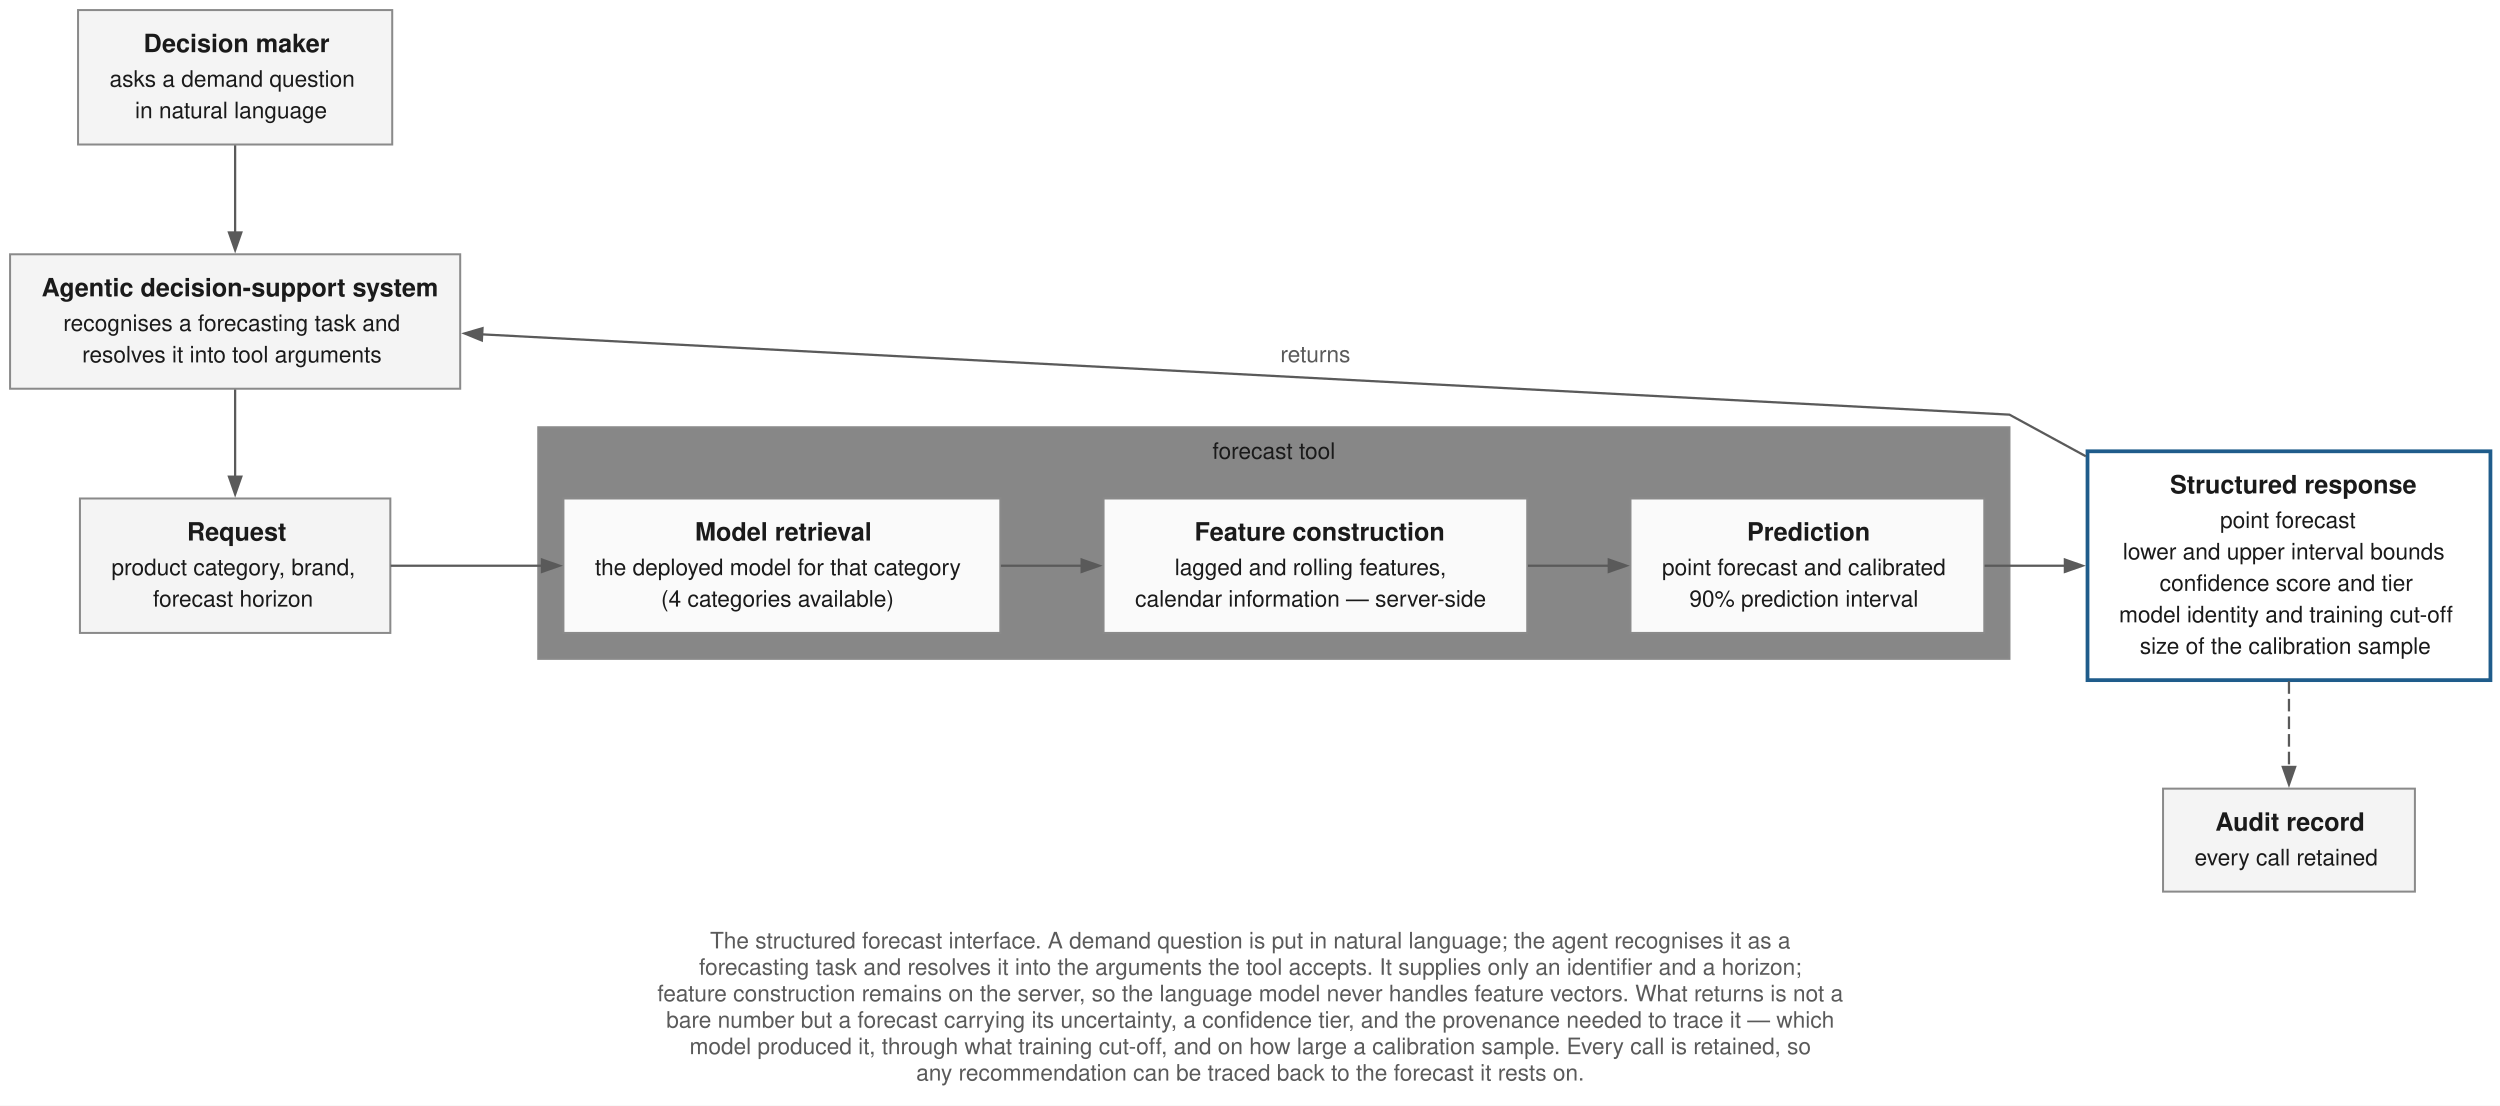
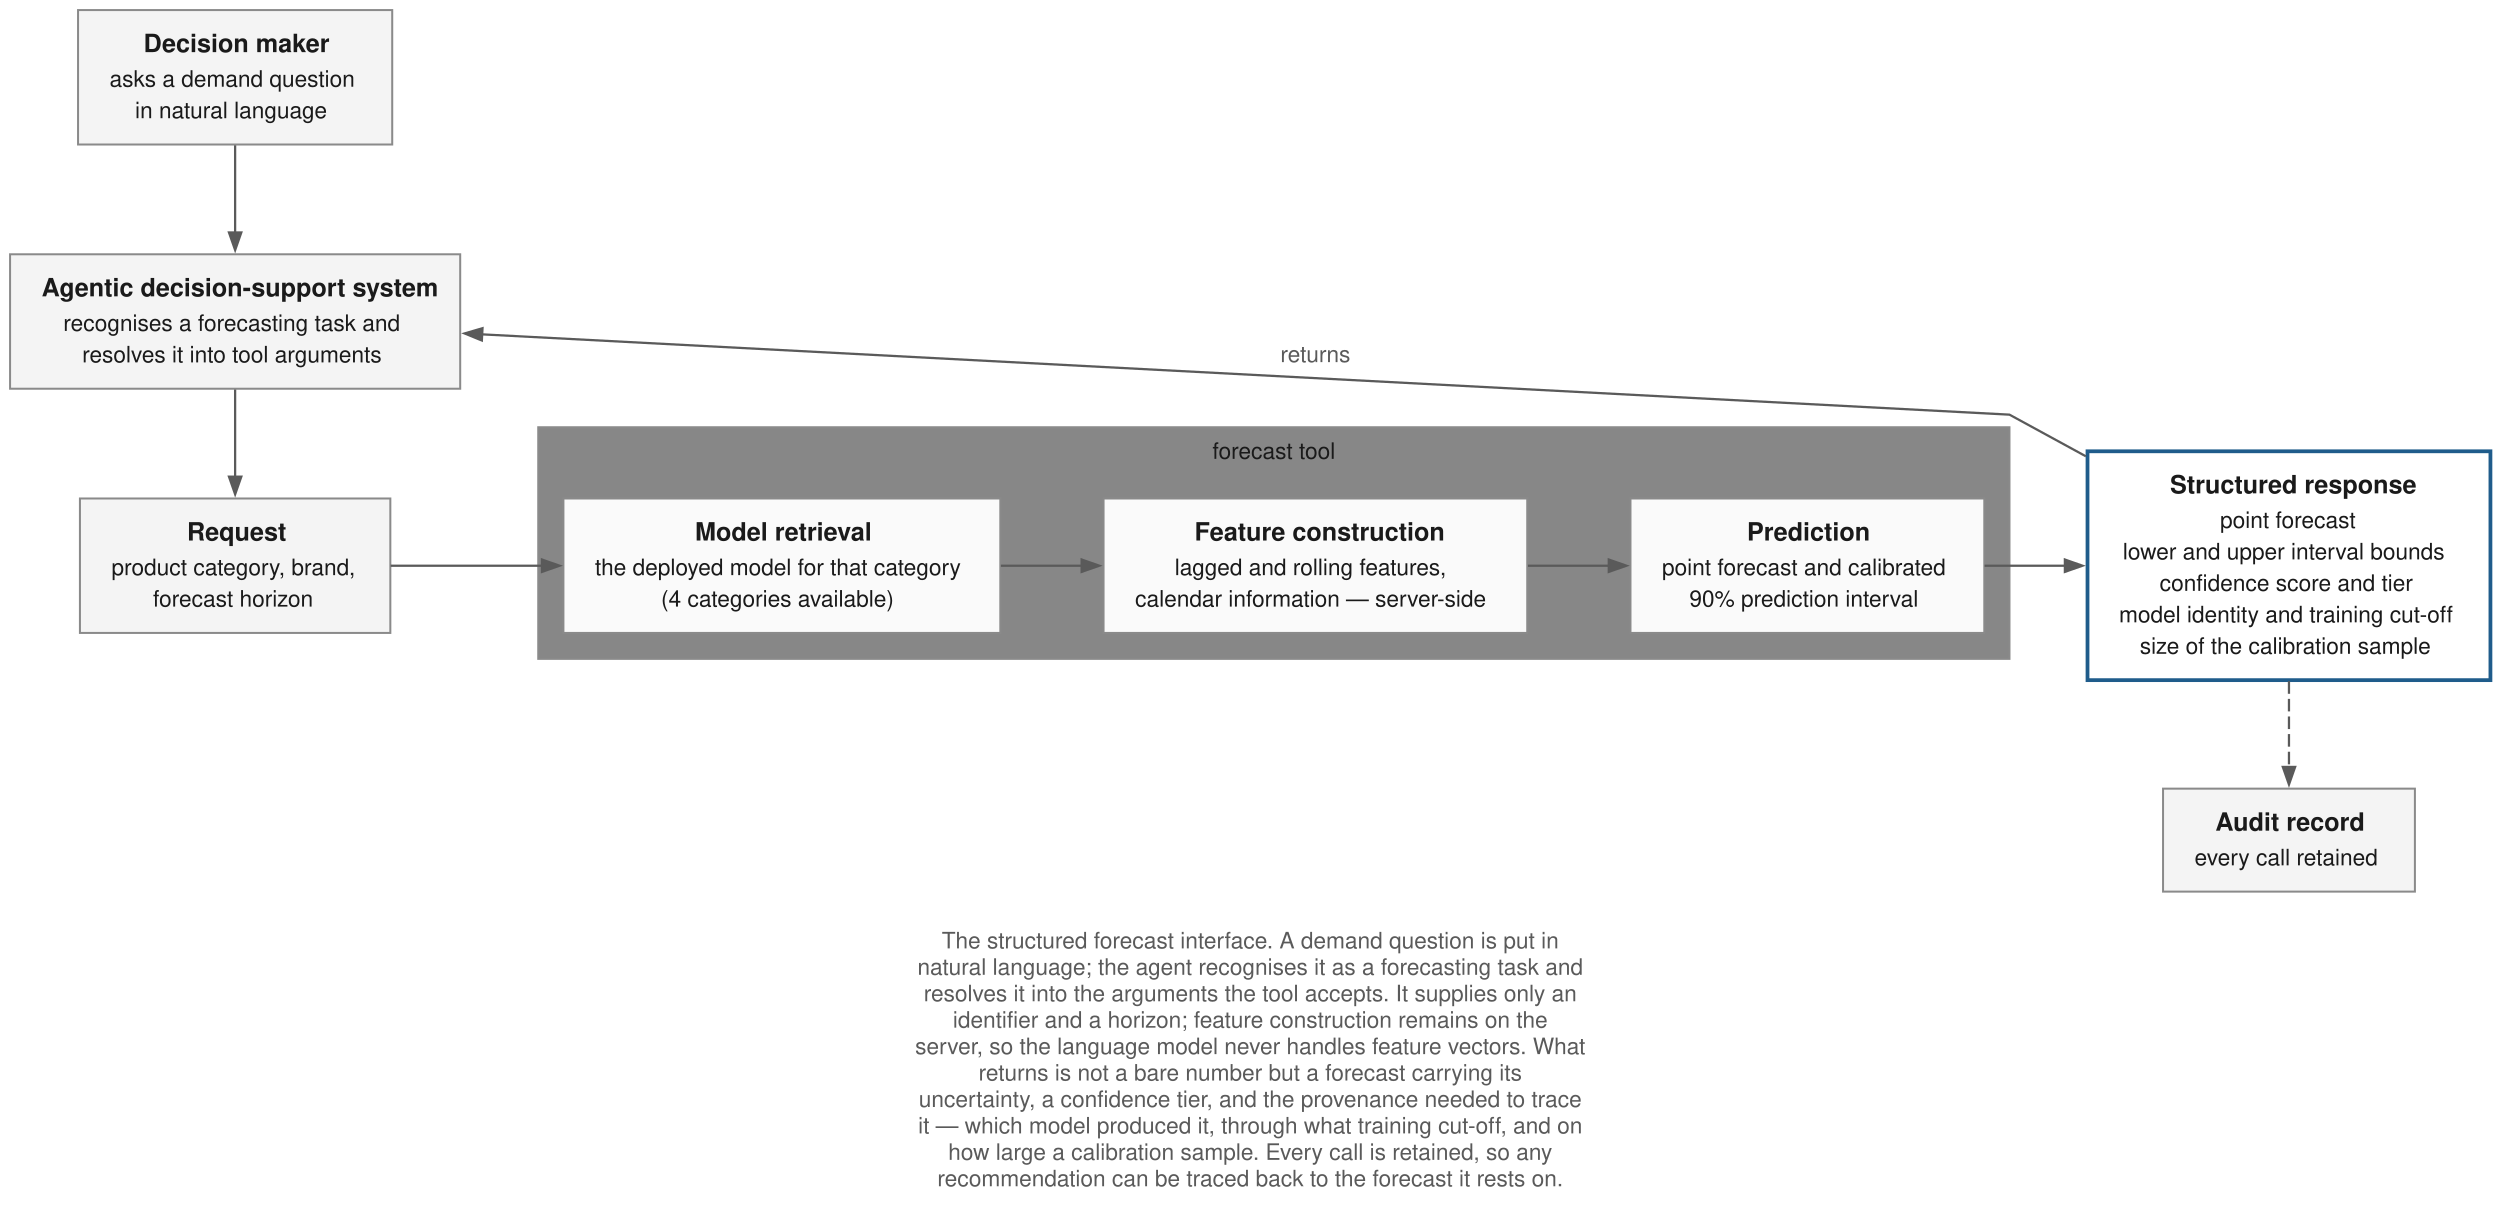
- <svg xmlns="http://www.w3.org/2000/svg" width="993pt" height="439pt" viewBox="0.00 0.00 993.00 439.00">
-   <g id="graph0" class="graph" transform="scale(1 1) rotate(0) translate(4 435.15)">
-     <polygon fill="white" stroke="none" points="-4,4 -4,-435.15 989.2,-435.15 989.2,4 -4,4" />
-     <text xml:space="preserve" text-anchor="middle" x="492.6" y="-58.45" font-family="Helvetica,sans-Serif" font-size="9.00" fill="#5a5a5a">The structured forecast interface. A demand question is put in natural language; the agent recognises it as a</text>
-     <text xml:space="preserve" text-anchor="middle" x="492.6" y="-47.95" font-family="Helvetica,sans-Serif" font-size="9.00" fill="#5a5a5a">forecasting task and resolves it into the arguments the tool accepts. It supplies only an identifier and a horizon;</text>
-     <text xml:space="preserve" text-anchor="middle" x="492.6" y="-37.45" font-family="Helvetica,sans-Serif" font-size="9.00" fill="#5a5a5a">feature construction remains on the server, so the language model never handles feature vectors. What returns is not a</text>
-     <text xml:space="preserve" text-anchor="middle" x="492.6" y="-26.95" font-family="Helvetica,sans-Serif" font-size="9.00" fill="#5a5a5a">bare number but a forecast carrying its uncertainty, a confidence tier, and the provenance needed to trace it — which</text>
-     <text xml:space="preserve" text-anchor="middle" x="492.6" y="-16.45" font-family="Helvetica,sans-Serif" font-size="9.00" fill="#5a5a5a">model produced it, through what training cut-off, and on how large a calibration sample. Every call is retained, so</text>
-     <text xml:space="preserve" text-anchor="middle" x="492.6" y="-5.95" font-family="Helvetica,sans-Serif" font-size="9.00" fill="#5a5a5a">any recommendation can be traced back to the forecast it rests on.</text>
+ <svg xmlns="http://www.w3.org/2000/svg" width="993pt" height="481pt" viewBox="0.00 0.00 993.00 481.00">
+   <g id="graph0" class="graph" transform="scale(1 1) rotate(0) translate(4 477.15)">
+     <polygon fill="white" stroke="none" points="-4,4 -4,-477.15 989.2,-477.15 989.2,4 -4,4" />
+     <text xml:space="preserve" text-anchor="middle" x="492.6" y="-100.45" font-family="Helvetica,sans-Serif" font-size="9.00" fill="#5a5a5a">The structured forecast interface. A demand question is put in</text>
+     <text xml:space="preserve" text-anchor="middle" x="492.6" y="-89.95" font-family="Helvetica,sans-Serif" font-size="9.00" fill="#5a5a5a">natural language; the agent recognises it as a forecasting task and</text>
+     <text xml:space="preserve" text-anchor="middle" x="492.6" y="-79.45" font-family="Helvetica,sans-Serif" font-size="9.00" fill="#5a5a5a">resolves it into the arguments the tool accepts. It supplies only an</text>
+     <text xml:space="preserve" text-anchor="middle" x="492.6" y="-68.95" font-family="Helvetica,sans-Serif" font-size="9.00" fill="#5a5a5a">identifier and a horizon; feature construction remains on the</text>
+     <text xml:space="preserve" text-anchor="middle" x="492.6" y="-58.45" font-family="Helvetica,sans-Serif" font-size="9.00" fill="#5a5a5a">server, so the language model never handles feature vectors. What</text>
+     <text xml:space="preserve" text-anchor="middle" x="492.6" y="-47.95" font-family="Helvetica,sans-Serif" font-size="9.00" fill="#5a5a5a">returns is not a bare number but a forecast carrying its</text>
+     <text xml:space="preserve" text-anchor="middle" x="492.6" y="-37.45" font-family="Helvetica,sans-Serif" font-size="9.00" fill="#5a5a5a">uncertainty, a confidence tier, and the provenance needed to trace</text>
+     <text xml:space="preserve" text-anchor="middle" x="492.6" y="-26.95" font-family="Helvetica,sans-Serif" font-size="9.00" fill="#5a5a5a">it — which model produced it, through what training cut-off, and on</text>
+     <text xml:space="preserve" text-anchor="middle" x="492.6" y="-16.45" font-family="Helvetica,sans-Serif" font-size="9.00" fill="#5a5a5a">how large a calibration sample. Every call is retained, so any</text>
+     <text xml:space="preserve" text-anchor="middle" x="492.6" y="-5.95" font-family="Helvetica,sans-Serif" font-size="9.00" fill="#5a5a5a">recommendation can be traced back to the forecast it rests on.</text>
    <g id="clust1" class="cluster">
-       <polygon fill="#878787" stroke="#8a8a8a" stroke-width="0.8" points="209.79,-173.45 209.79,-265.45 794.16,-265.45 794.16,-173.45 209.79,-173.45" />
-       <text xml:space="preserve" text-anchor="middle" x="501.97" y="-252.9" font-family="Helvetica,sans-Serif" font-size="9.00" fill="#1a1a1a">forecast tool</text>
+       <polygon fill="#878787" stroke="#8a8a8a" stroke-width="0.8" points="209.79,-215.45 209.79,-307.45 794.16,-307.45 794.16,-215.45 209.79,-215.45" />
+       <text xml:space="preserve" text-anchor="middle" x="501.97" y="-294.9" font-family="Helvetica,sans-Serif" font-size="9.00" fill="#1a1a1a">forecast tool</text>
    </g>
    <g id="node1" class="node">
-       <polygon fill="#f4f4f4" stroke="#8a8a8a" stroke-width="0.8" points="151.79,-431.15 27,-431.15 27,-377.75 151.79,-377.75 151.79,-431.15" />
-       <text xml:space="preserve" text-anchor="start" x="53.02" y="-414.45" font-family="Helvetica,sans-Serif" font-weight="bold" font-size="10.00" fill="#1a1a1a">Decision maker</text>
-       <text xml:space="preserve" text-anchor="start" x="39.52" y="-400.7" font-family="Helvetica,sans-Serif" font-size="9.00" fill="#1a1a1a">asks a demand question</text>
-       <text xml:space="preserve" text-anchor="start" x="49.64" y="-388.2" font-family="Helvetica,sans-Serif" font-size="9.00" fill="#1a1a1a">in natural language</text>
+       <polygon fill="#f4f4f4" stroke="#8a8a8a" stroke-width="0.8" points="151.79,-473.15 27,-473.15 27,-419.75 151.79,-419.75 151.79,-473.15" />
+       <text xml:space="preserve" text-anchor="start" x="53.02" y="-456.45" font-family="Helvetica,sans-Serif" font-weight="bold" font-size="10.00" fill="#1a1a1a">Decision maker</text>
+       <text xml:space="preserve" text-anchor="start" x="39.52" y="-442.7" font-family="Helvetica,sans-Serif" font-size="9.00" fill="#1a1a1a">asks a demand question</text>
+       <text xml:space="preserve" text-anchor="start" x="49.64" y="-430.2" font-family="Helvetica,sans-Serif" font-size="9.00" fill="#1a1a1a">in natural language</text>
    </g>
    <g id="node2" class="node">
-       <polygon fill="#f4f4f4" stroke="#8a8a8a" stroke-width="0.8" points="178.79,-334.15 0,-334.15 0,-280.75 178.79,-280.75 178.79,-334.15" />
-       <text xml:space="preserve" text-anchor="start" x="12.52" y="-317.45" font-family="Helvetica,sans-Serif" font-weight="bold" font-size="10.00" fill="#1a1a1a">Agentic decision-support system</text>
-       <text xml:space="preserve" text-anchor="start" x="21.14" y="-303.7" font-family="Helvetica,sans-Serif" font-size="9.00" fill="#1a1a1a">recognises a forecasting task and</text>
-       <text xml:space="preserve" text-anchor="start" x="28.64" y="-291.2" font-family="Helvetica,sans-Serif" font-size="9.00" fill="#1a1a1a">resolves it into tool arguments</text>
+       <polygon fill="#f4f4f4" stroke="#8a8a8a" stroke-width="0.8" points="178.79,-376.15 0,-376.15 0,-322.75 178.79,-322.75 178.79,-376.15" />
+       <text xml:space="preserve" text-anchor="start" x="12.52" y="-359.45" font-family="Helvetica,sans-Serif" font-weight="bold" font-size="10.00" fill="#1a1a1a">Agentic decision-support system</text>
+       <text xml:space="preserve" text-anchor="start" x="21.14" y="-345.7" font-family="Helvetica,sans-Serif" font-size="9.00" fill="#1a1a1a">recognises a forecasting task and</text>
+       <text xml:space="preserve" text-anchor="start" x="28.64" y="-333.2" font-family="Helvetica,sans-Serif" font-size="9.00" fill="#1a1a1a">resolves it into tool arguments</text>
    </g>
    <g id="edge1" class="edge">
-       <path fill="none" stroke="#5a5a5a" stroke-width="0.9" d="M89.39,-377.46C89.39,-374.27 89.39,-372.12 89.39,-372.12 89.39,-372.12 89.39,-353.93 89.39,-342.58" />
-       <polygon fill="#5a5a5a" stroke="#5a5a5a" stroke-width="0.9" points="91.85,-342.81 89.4,-335.81 86.95,-342.81 91.85,-342.81" />
+       <path fill="none" stroke="#5a5a5a" stroke-width="0.9" d="M89.39,-419.46C89.39,-416.27 89.39,-414.12 89.39,-414.12 89.39,-414.12 89.39,-395.93 89.39,-384.58" />
+       <polygon fill="#5a5a5a" stroke="#5a5a5a" stroke-width="0.9" points="91.85,-384.81 89.4,-377.81 86.95,-384.81 91.85,-384.81" />
    </g>
    <g id="node3" class="node">
-       <polygon fill="#f4f4f4" stroke="#8a8a8a" stroke-width="0.8" points="151.04,-237.15 27.75,-237.15 27.75,-183.75 151.04,-183.75 151.04,-237.15" />
-       <text xml:space="preserve" text-anchor="start" x="70.27" y="-220.45" font-family="Helvetica,sans-Serif" font-weight="bold" font-size="10.00" fill="#1a1a1a">Request</text>
-       <text xml:space="preserve" text-anchor="start" x="40.27" y="-206.7" font-family="Helvetica,sans-Serif" font-size="9.00" fill="#1a1a1a">product category, brand,</text>
-       <text xml:space="preserve" text-anchor="start" x="56.77" y="-194.2" font-family="Helvetica,sans-Serif" font-size="9.00" fill="#1a1a1a">forecast horizon</text>
+       <polygon fill="#f4f4f4" stroke="#8a8a8a" stroke-width="0.8" points="151.04,-279.15 27.75,-279.15 27.75,-225.75 151.04,-225.75 151.04,-279.15" />
+       <text xml:space="preserve" text-anchor="start" x="70.27" y="-262.45" font-family="Helvetica,sans-Serif" font-weight="bold" font-size="10.00" fill="#1a1a1a">Request</text>
+       <text xml:space="preserve" text-anchor="start" x="40.27" y="-248.7" font-family="Helvetica,sans-Serif" font-size="9.00" fill="#1a1a1a">product category, brand,</text>
+       <text xml:space="preserve" text-anchor="start" x="56.77" y="-236.2" font-family="Helvetica,sans-Serif" font-size="9.00" fill="#1a1a1a">forecast horizon</text>
    </g>
    <g id="edge2" class="edge">
-       <path fill="none" stroke="#5a5a5a" stroke-width="0.9" d="M89.39,-280.46C89.39,-277.27 89.39,-275.12 89.39,-275.12 89.39,-275.12 89.39,-256.93 89.39,-245.58" />
-       <polygon fill="#5a5a5a" stroke="#5a5a5a" stroke-width="0.9" points="91.85,-245.81 89.4,-238.81 86.95,-245.81 91.85,-245.81" />
+       <path fill="none" stroke="#5a5a5a" stroke-width="0.9" d="M89.39,-322.46C89.39,-319.27 89.39,-317.12 89.39,-317.12 89.39,-317.12 89.39,-298.93 89.39,-287.58" />
+       <polygon fill="#5a5a5a" stroke="#5a5a5a" stroke-width="0.9" points="91.85,-287.81 89.4,-280.81 86.95,-287.81 91.85,-287.81" />
    </g>
    <g id="node4" class="node">
-       <polygon fill="#fafafa" stroke="#8a8a8a" stroke-width="0.8" points="393.33,-237.15 219.79,-237.15 219.79,-183.75 393.33,-183.75 393.33,-237.15" />
-       <text xml:space="preserve" text-anchor="start" x="272.06" y="-220.45" font-family="Helvetica,sans-Serif" font-weight="bold" font-size="10.00" fill="#1a1a1a">Model retrieval</text>
-       <text xml:space="preserve" text-anchor="start" x="232.31" y="-206.7" font-family="Helvetica,sans-Serif" font-size="9.00" fill="#1a1a1a">the deployed model for that category</text>
-       <text xml:space="preserve" text-anchor="start" x="258.56" y="-194.2" font-family="Helvetica,sans-Serif" font-size="9.00" fill="#1a1a1a">(4 categories available)</text>
+       <polygon fill="#fafafa" stroke="#8a8a8a" stroke-width="0.8" points="393.33,-279.15 219.79,-279.15 219.79,-225.75 393.33,-225.75 393.33,-279.15" />
+       <text xml:space="preserve" text-anchor="start" x="272.06" y="-262.45" font-family="Helvetica,sans-Serif" font-weight="bold" font-size="10.00" fill="#1a1a1a">Model retrieval</text>
+       <text xml:space="preserve" text-anchor="start" x="232.31" y="-248.7" font-family="Helvetica,sans-Serif" font-size="9.00" fill="#1a1a1a">the deployed model for that category</text>
+       <text xml:space="preserve" text-anchor="start" x="258.56" y="-236.2" font-family="Helvetica,sans-Serif" font-size="9.00" fill="#1a1a1a">(4 categories available)</text>
    </g>
    <g id="edge3" class="edge">
-       <path fill="none" stroke="#5a5a5a" stroke-width="0.9" d="M151.19,-210.45C169.95,-210.45 191.07,-210.45 211.52,-210.45" />
-       <polygon fill="#5a5a5a" stroke="#5a5a5a" stroke-width="0.9" points="211.26,-212.9 218.26,-210.45 211.26,-208 211.26,-212.9" />
+       <path fill="none" stroke="#5a5a5a" stroke-width="0.9" d="M151.19,-252.45C169.95,-252.45 191.07,-252.45 211.52,-252.45" />
+       <polygon fill="#5a5a5a" stroke="#5a5a5a" stroke-width="0.9" points="211.26,-254.9 218.26,-252.45 211.26,-250 211.26,-254.9" />
    </g>
    <g id="node5" class="node">
-       <polygon fill="#fafafa" stroke="#8a8a8a" stroke-width="0.8" points="602.62,-237.15 434.33,-237.15 434.33,-183.75 602.62,-183.75 602.62,-237.15" />
-       <text xml:space="preserve" text-anchor="start" x="470.47" y="-220.45" font-family="Helvetica,sans-Serif" font-weight="bold" font-size="10.00" fill="#1a1a1a">Feature construction</text>
-       <text xml:space="preserve" text-anchor="start" x="462.6" y="-206.7" font-family="Helvetica,sans-Serif" font-size="9.00" fill="#1a1a1a">lagged and rolling features,</text>
-       <text xml:space="preserve" text-anchor="start" x="446.85" y="-194.2" font-family="Helvetica,sans-Serif" font-size="9.00" fill="#1a1a1a">calendar information — server-side</text>
+       <polygon fill="#fafafa" stroke="#8a8a8a" stroke-width="0.8" points="602.62,-279.15 434.33,-279.15 434.33,-225.75 602.62,-225.75 602.62,-279.15" />
+       <text xml:space="preserve" text-anchor="start" x="470.47" y="-262.45" font-family="Helvetica,sans-Serif" font-weight="bold" font-size="10.00" fill="#1a1a1a">Feature construction</text>
+       <text xml:space="preserve" text-anchor="start" x="462.6" y="-248.7" font-family="Helvetica,sans-Serif" font-size="9.00" fill="#1a1a1a">lagged and rolling features,</text>
+       <text xml:space="preserve" text-anchor="start" x="446.85" y="-236.2" font-family="Helvetica,sans-Serif" font-size="9.00" fill="#1a1a1a">calendar information — server-side</text>
    </g>
    <g id="edge4" class="edge">
-       <path fill="none" stroke="#5a5a5a" stroke-width="0.9" d="M393.55,-210.45C404.19,-210.45 415.11,-210.45 425.84,-210.45" />
-       <polygon fill="#5a5a5a" stroke="#5a5a5a" stroke-width="0.9" points="425.63,-212.9 432.63,-210.45 425.63,-208 425.63,-212.9" />
+       <path fill="none" stroke="#5a5a5a" stroke-width="0.9" d="M393.55,-252.45C404.19,-252.45 415.11,-252.45 425.84,-252.45" />
+       <polygon fill="#5a5a5a" stroke="#5a5a5a" stroke-width="0.9" points="425.63,-254.9 432.63,-252.45 425.63,-250 425.63,-254.9" />
    </g>
    <g id="node6" class="node">
-       <polygon fill="#fafafa" stroke="#8a8a8a" stroke-width="0.8" points="784.16,-237.15 643.62,-237.15 643.62,-183.75 784.16,-183.75 784.16,-237.15" />
-       <text xml:space="preserve" text-anchor="start" x="689.89" y="-220.45" font-family="Helvetica,sans-Serif" font-weight="bold" font-size="10.00" fill="#1a1a1a">Prediction</text>
-       <text xml:space="preserve" text-anchor="start" x="656.14" y="-206.7" font-family="Helvetica,sans-Serif" font-size="9.00" fill="#1a1a1a">point forecast and calibrated</text>
-       <text xml:space="preserve" text-anchor="start" x="667.01" y="-194.2" font-family="Helvetica,sans-Serif" font-size="9.00" fill="#1a1a1a">90% prediction interval</text>
+       <polygon fill="#fafafa" stroke="#8a8a8a" stroke-width="0.8" points="784.16,-279.15 643.62,-279.15 643.62,-225.75 784.16,-225.75 784.16,-279.15" />
+       <text xml:space="preserve" text-anchor="start" x="689.89" y="-262.45" font-family="Helvetica,sans-Serif" font-weight="bold" font-size="10.00" fill="#1a1a1a">Prediction</text>
+       <text xml:space="preserve" text-anchor="start" x="656.14" y="-248.7" font-family="Helvetica,sans-Serif" font-size="9.00" fill="#1a1a1a">point forecast and calibrated</text>
+       <text xml:space="preserve" text-anchor="start" x="667.01" y="-236.2" font-family="Helvetica,sans-Serif" font-size="9.00" fill="#1a1a1a">90% prediction interval</text>
    </g>
    <g id="edge5" class="edge">
-       <path fill="none" stroke="#5a5a5a" stroke-width="0.9" d="M602.9,-210.45C613.66,-210.45 624.64,-210.45 635.29,-210.45" />
-       <polygon fill="#5a5a5a" stroke="#5a5a5a" stroke-width="0.9" points="635.01,-212.9 642.01,-210.45 635.01,-208 635.01,-212.9" />
+       <path fill="none" stroke="#5a5a5a" stroke-width="0.9" d="M602.9,-252.45C613.66,-252.45 624.64,-252.45 635.29,-252.45" />
+       <polygon fill="#5a5a5a" stroke="#5a5a5a" stroke-width="0.9" points="635.01,-254.9 642.01,-252.45 635.01,-250 635.01,-254.9" />
    </g>
    <g id="node7" class="node">
-       <polygon fill="white" stroke="#1f5c8b" stroke-width="1.5" points="985.2,-255.9 825.16,-255.9 825.16,-165 985.2,-165 985.2,-255.9" />
-       <text xml:space="preserve" text-anchor="start" x="857.93" y="-239.2" font-family="Helvetica,sans-Serif" font-weight="bold" font-size="10.00" fill="#1a1a1a">Structured response</text>
-       <text xml:space="preserve" text-anchor="start" x="877.8" y="-225.45" font-family="Helvetica,sans-Serif" font-size="9.00" fill="#1a1a1a">point forecast</text>
-       <text xml:space="preserve" text-anchor="start" x="839.18" y="-212.95" font-family="Helvetica,sans-Serif" font-size="9.00" fill="#1a1a1a">lower and upper interval bounds</text>
-       <text xml:space="preserve" text-anchor="start" x="853.8" y="-200.45" font-family="Helvetica,sans-Serif" font-size="9.00" fill="#1a1a1a">confidence score and tier</text>
-       <text xml:space="preserve" text-anchor="start" x="837.68" y="-187.95" font-family="Helvetica,sans-Serif" font-size="9.00" fill="#1a1a1a">model identity and training cut-off</text>
-       <text xml:space="preserve" text-anchor="start" x="845.93" y="-175.45" font-family="Helvetica,sans-Serif" font-size="9.00" fill="#1a1a1a">size of the calibration sample</text>
+       <polygon fill="white" stroke="#1f5c8b" stroke-width="1.5" points="985.2,-297.9 825.16,-297.9 825.16,-207 985.2,-207 985.2,-297.9" />
+       <text xml:space="preserve" text-anchor="start" x="857.93" y="-281.2" font-family="Helvetica,sans-Serif" font-weight="bold" font-size="10.00" fill="#1a1a1a">Structured response</text>
+       <text xml:space="preserve" text-anchor="start" x="877.8" y="-267.45" font-family="Helvetica,sans-Serif" font-size="9.00" fill="#1a1a1a">point forecast</text>
+       <text xml:space="preserve" text-anchor="start" x="839.18" y="-254.95" font-family="Helvetica,sans-Serif" font-size="9.00" fill="#1a1a1a">lower and upper interval bounds</text>
+       <text xml:space="preserve" text-anchor="start" x="853.8" y="-242.45" font-family="Helvetica,sans-Serif" font-size="9.00" fill="#1a1a1a">confidence score and tier</text>
+       <text xml:space="preserve" text-anchor="start" x="837.68" y="-229.95" font-family="Helvetica,sans-Serif" font-size="9.00" fill="#1a1a1a">model identity and training cut-off</text>
+       <text xml:space="preserve" text-anchor="start" x="845.93" y="-217.45" font-family="Helvetica,sans-Serif" font-size="9.00" fill="#1a1a1a">size of the calibration sample</text>
    </g>
    <g id="edge6" class="edge">
-       <path fill="none" stroke="#5a5a5a" stroke-width="0.9" d="M784.3,-210.45C794.73,-210.45 805.59,-210.45 816.34,-210.45" />
-       <polygon fill="#5a5a5a" stroke="#5a5a5a" stroke-width="0.9" points="816.17,-212.9 823.17,-210.45 816.17,-208 816.17,-212.9" />
+       <path fill="none" stroke="#5a5a5a" stroke-width="0.9" d="M784.3,-252.45C794.73,-252.45 805.59,-252.45 816.34,-252.45" />
+       <polygon fill="#5a5a5a" stroke="#5a5a5a" stroke-width="0.9" points="816.17,-254.9 823.17,-252.45 816.17,-250 816.17,-254.9" />
    </g>
    <g id="edge7" class="edge">
-       <path fill="none" stroke="#5a5a5a" stroke-width="0.9" d="M824.51,-253.9C807.31,-263.28 794.16,-270.45 794.16,-270.45 794.16,-270.45 380.34,-292.21 187.35,-302.35" />
-       <polygon fill="#5a5a5a" stroke="#5a5a5a" stroke-width="0.9" points="187.39,-299.9 180.53,-302.71 187.65,-304.79 187.39,-299.9" />
-       <text xml:space="preserve" text-anchor="middle" x="518.47" y="-291.31" font-family="Helvetica,sans-Serif" font-size="9.00" fill="#5a5a5a">returns</text>
+       <path fill="none" stroke="#5a5a5a" stroke-width="0.9" d="M824.51,-295.9C807.31,-305.28 794.16,-312.45 794.16,-312.45 794.16,-312.45 380.34,-334.21 187.35,-344.35" />
+       <polygon fill="#5a5a5a" stroke="#5a5a5a" stroke-width="0.9" points="187.39,-341.9 180.53,-344.71 187.65,-346.79 187.39,-341.9" />
+       <text xml:space="preserve" text-anchor="middle" x="518.47" y="-333.31" font-family="Helvetica,sans-Serif" font-size="9.00" fill="#5a5a5a">returns</text>
    </g>
    <g id="node8" class="node">
-       <polygon fill="#f4f4f4" stroke="#8a8a8a" stroke-width="0.8" points="955.2,-121.9 855.16,-121.9 855.16,-81 955.2,-81 955.2,-121.9" />
-       <text xml:space="preserve" text-anchor="start" x="875.93" y="-105.2" font-family="Helvetica,sans-Serif" font-weight="bold" font-size="10.00" fill="#1a1a1a">Audit record</text>
-       <text xml:space="preserve" text-anchor="start" x="867.68" y="-91.45" font-family="Helvetica,sans-Serif" font-size="9.00" fill="#1a1a1a">every call retained</text>
+       <polygon fill="#f4f4f4" stroke="#8a8a8a" stroke-width="0.8" points="955.2,-163.9 855.16,-163.9 855.16,-123 955.2,-123 955.2,-163.9" />
+       <text xml:space="preserve" text-anchor="start" x="875.93" y="-147.2" font-family="Helvetica,sans-Serif" font-weight="bold" font-size="10.00" fill="#1a1a1a">Audit record</text>
+       <text xml:space="preserve" text-anchor="start" x="867.68" y="-133.45" font-family="Helvetica,sans-Serif" font-size="9.00" fill="#1a1a1a">every call retained</text>
    </g>
    <g id="edge8" class="edge">
-       <path fill="none" stroke="#5a5a5a" stroke-width="0.9" stroke-dasharray="5,2" d="M905.18,-164.57C905.18,-153.81 905.18,-137.78 905.18,-137.78 905.18,-137.78 905.18,-134.72 905.18,-130.38" />
-       <polygon fill="#5a5a5a" stroke="#5a5a5a" stroke-width="0.9" points="907.63,-130.53 905.18,-123.53 902.73,-130.53 907.63,-130.53" />
+       <path fill="none" stroke="#5a5a5a" stroke-width="0.9" stroke-dasharray="5,2" d="M905.18,-206.57C905.18,-195.81 905.18,-179.78 905.18,-179.78 905.18,-179.78 905.18,-176.72 905.18,-172.38" />
+       <polygon fill="#5a5a5a" stroke="#5a5a5a" stroke-width="0.9" points="907.63,-172.53 905.18,-165.53 902.73,-172.53 907.63,-172.53" />
    </g>
  </g>
</svg>
